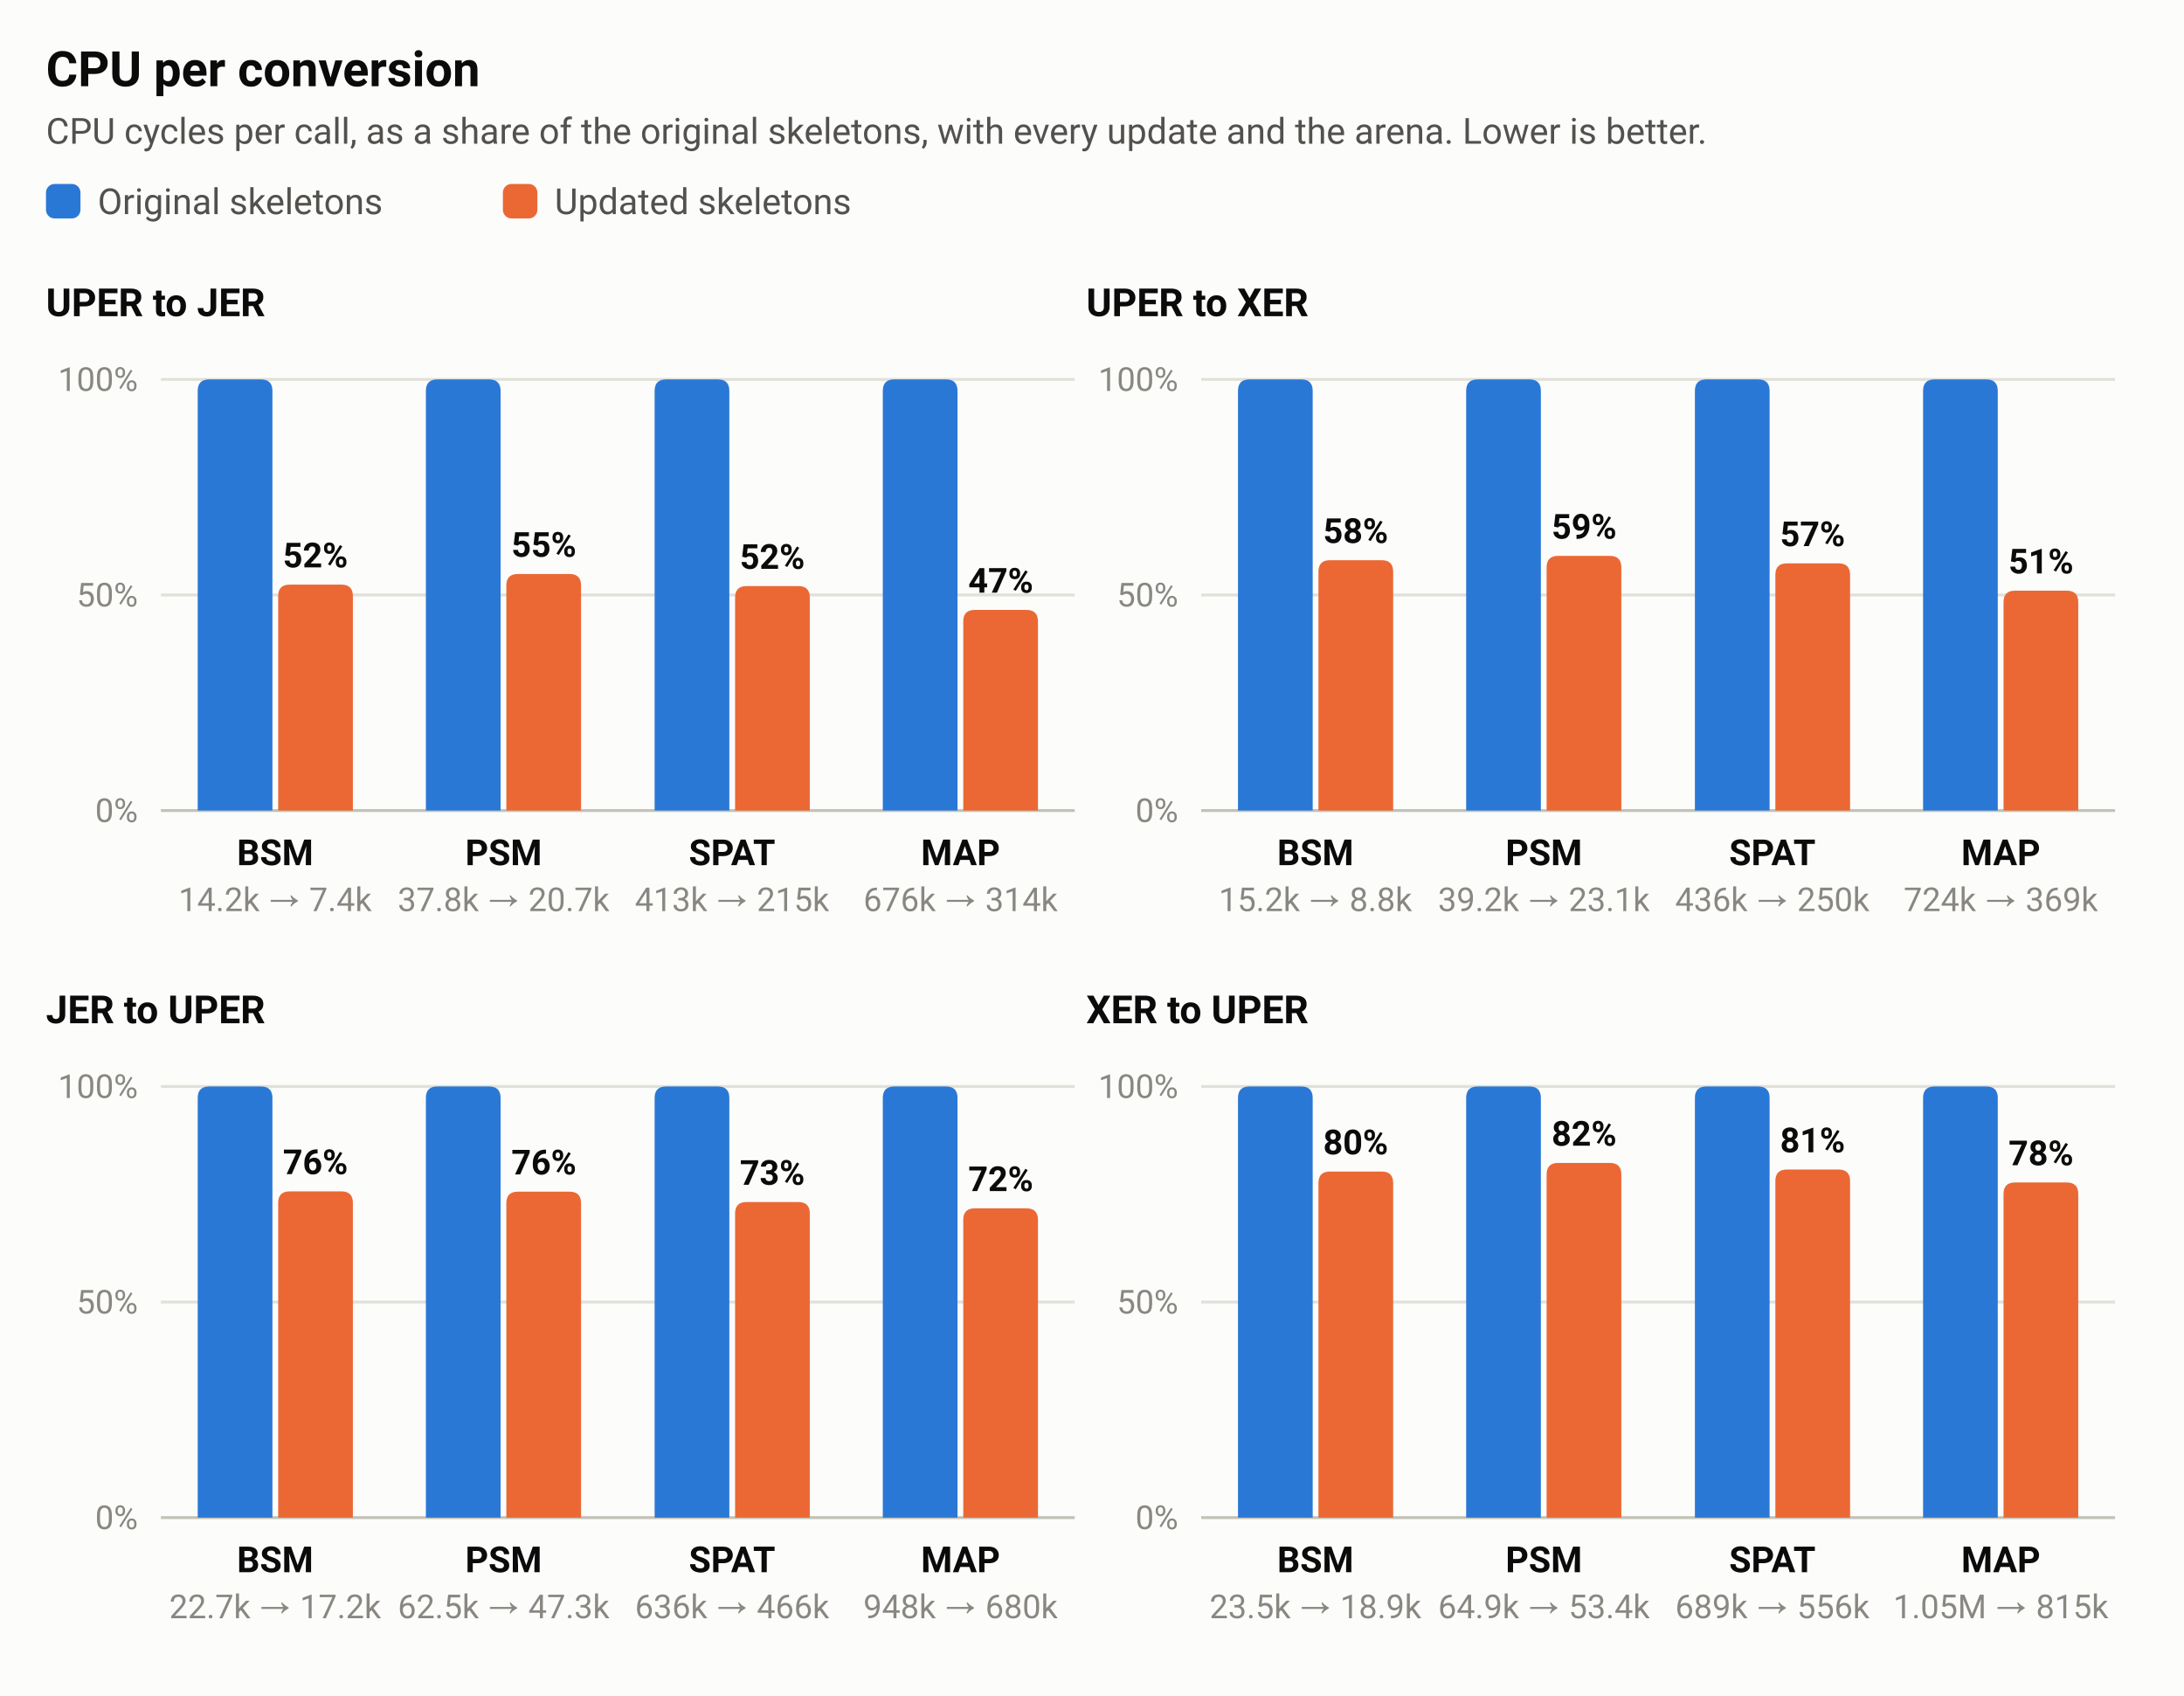
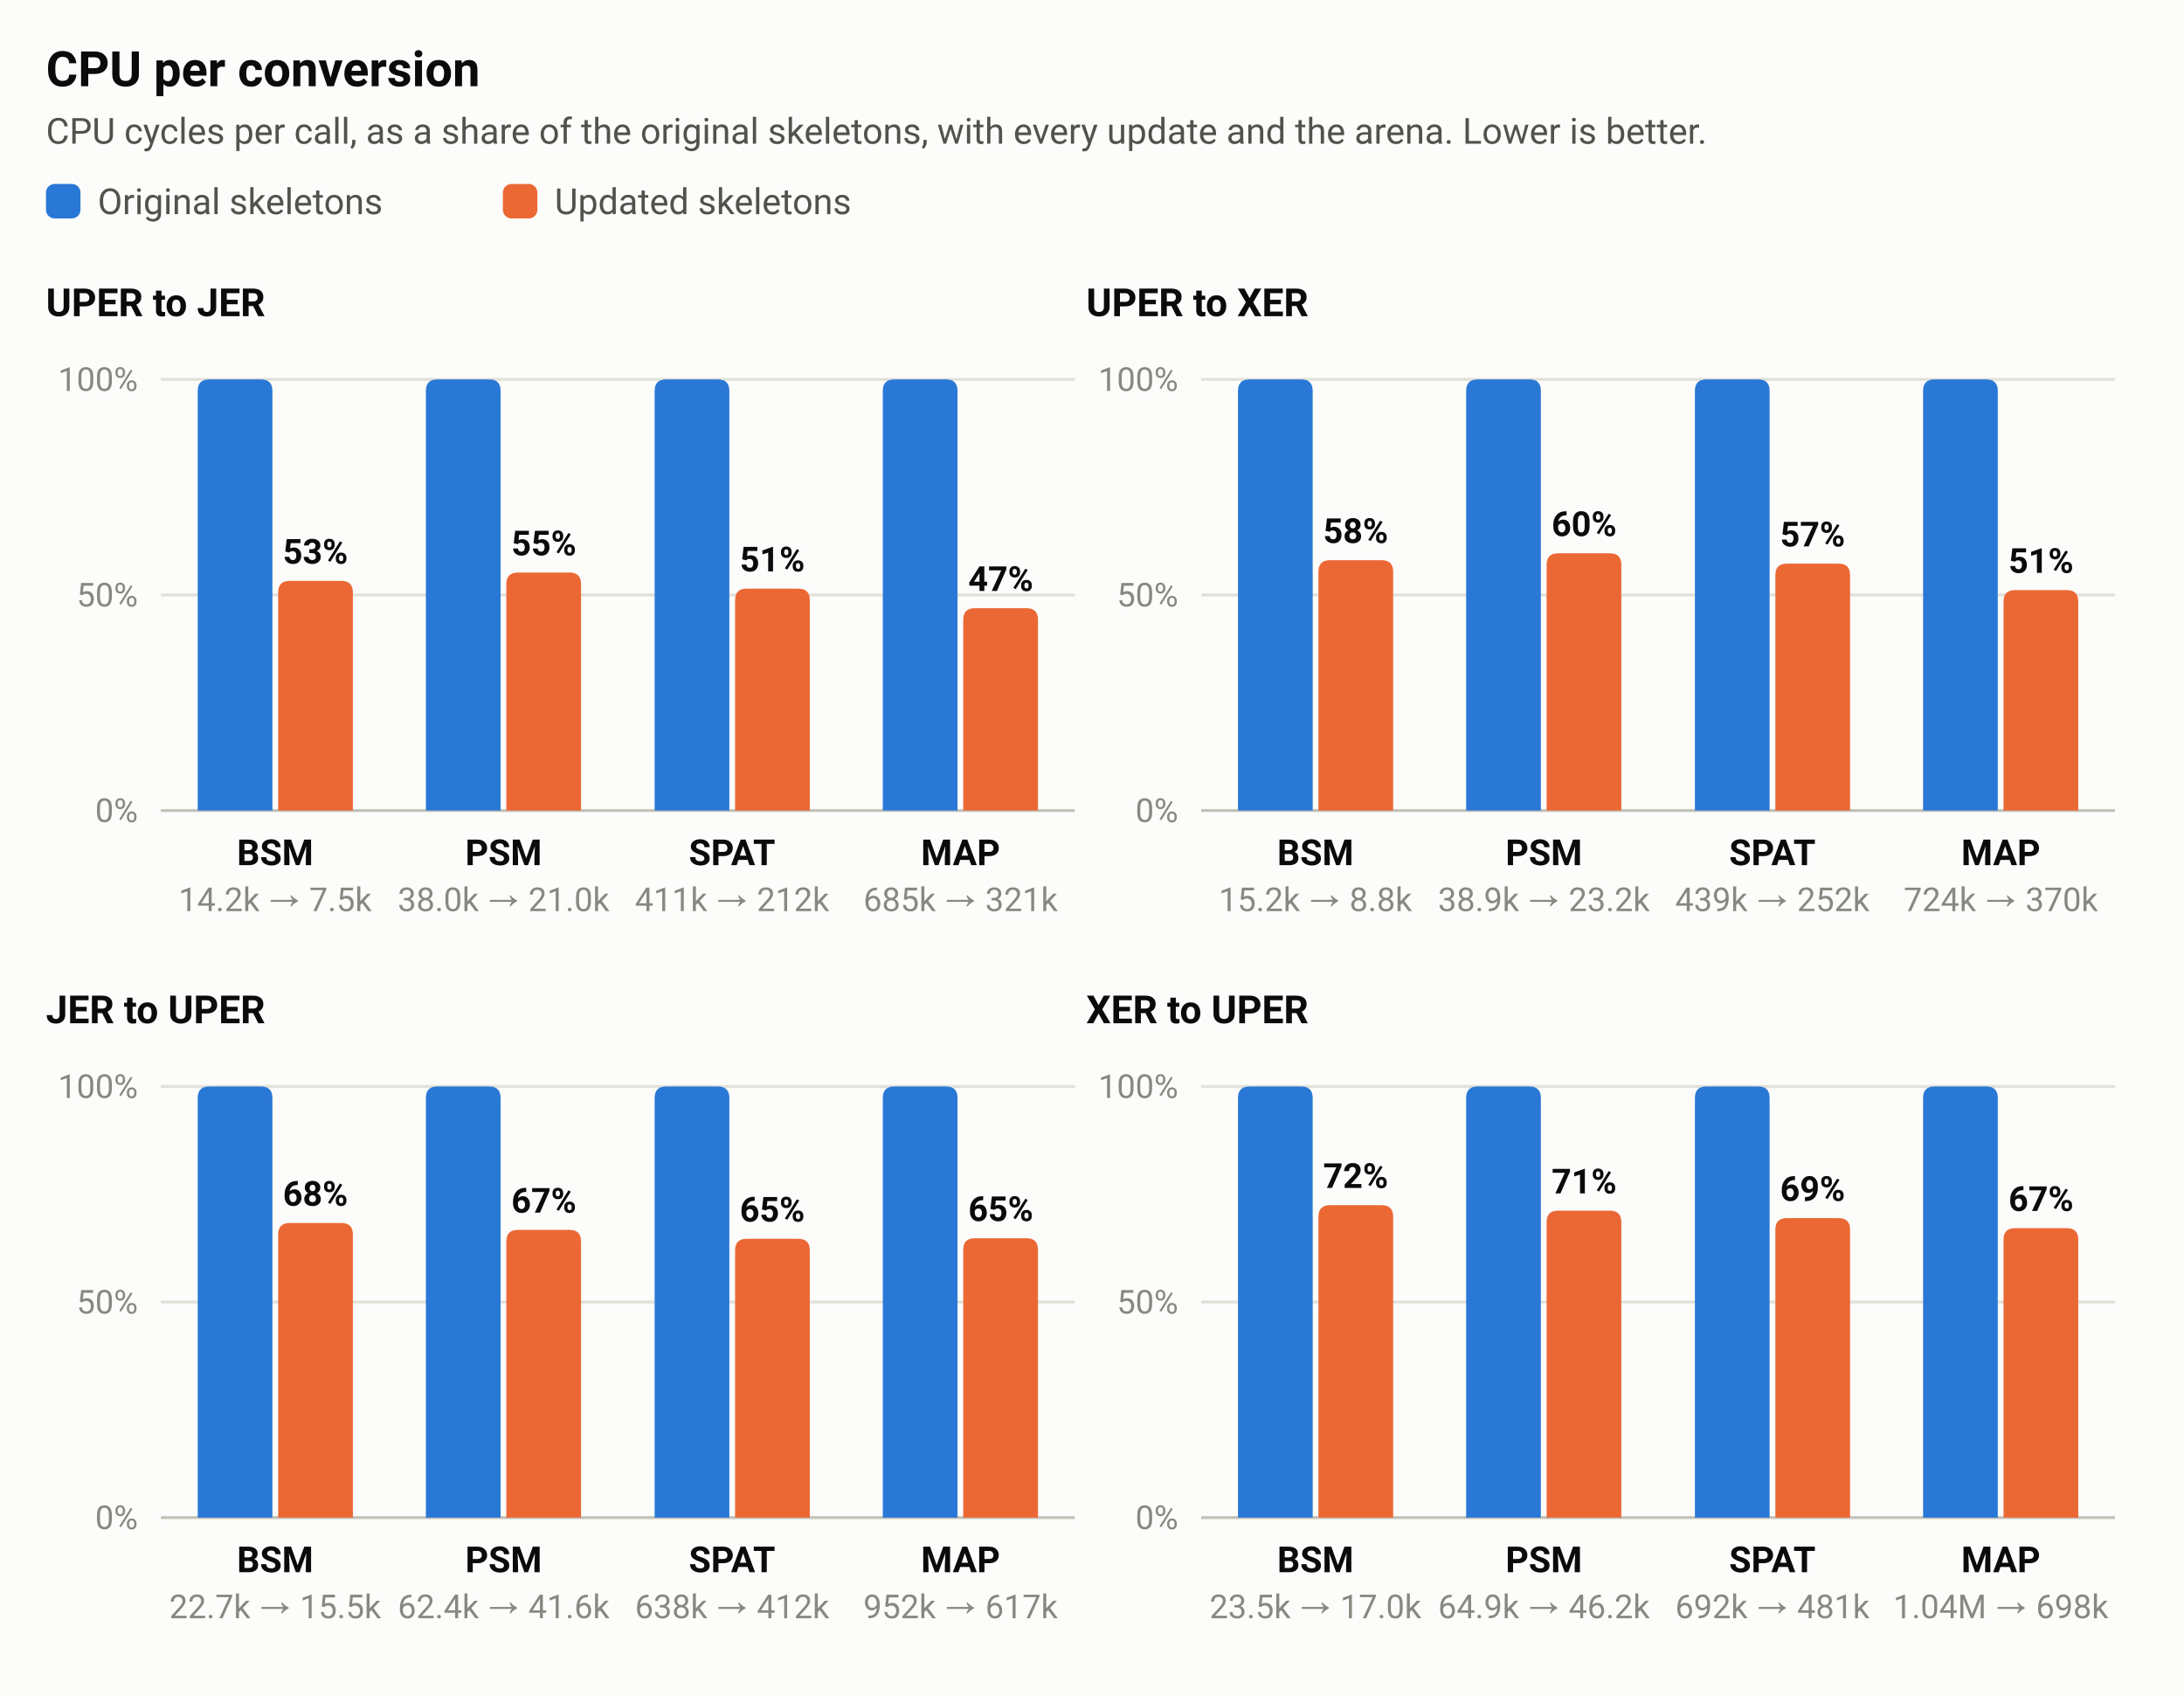
<svg xmlns="http://www.w3.org/2000/svg" viewBox="0 0 760 590" width="760" height="590" font-family="system-ui, -apple-system, 'Segoe UI', Roboto, Helvetica, Arial, sans-serif" role="img" aria-labelledby="t d">
  <rect width="760" height="590" fill="#fcfcfb" />
  <text x="16" y="30" font-size="17" font-weight="600" fill="#0b0b0b">CPU per conversion</text>
  <text x="16" y="50" font-size="12.5" fill="#52514e">CPU cycles per call, as a share of the original skeletons, with every update and the arena. Lower is better.</text>
  <rect x="16" y="64" width="12" height="12" rx="3" fill="#2a78d6" />
  <text x="34" y="74.5" font-size="12.5" fill="#52514e">Original skeletons</text>
  <rect x="175.0" y="64" width="12" height="12" rx="3" fill="#eb6834" />
  <text x="193.0" y="74.5" font-size="12.5" fill="#52514e">Updated skeletons</text>
  <text x="16" y="110" font-size="13.5" font-weight="600" fill="#0b0b0b">UPER to JER</text>
  <line x1="56" x2="374" y1="282.0" y2="282.0" stroke="#c3c2b7" />
  <text x="48" y="286.0" font-size="11.5" fill="#898781" text-anchor="end">0%</text>
  <line x1="56" x2="374" y1="207.0" y2="207.0" stroke="#e1e0d9" />
  <text x="48" y="211.0" font-size="11.5" fill="#898781" text-anchor="end">50%</text>
  <line x1="56" x2="374" y1="132.0" y2="132.0" stroke="#e1e0d9" />
  <text x="48" y="136.0" font-size="11.5" fill="#898781" text-anchor="end">100%</text>
  <path d="M68.8,282.0 V136.0 Q68.8,132.0 72.8,132.0 H90.8 Q94.8,132.0 94.8,136.0 V282.0 Z" fill="#2a78d6" />
-   <path d="M96.8,282.0 V207.4 Q96.8,203.4 100.8,203.4 H118.8 Q122.8,203.4 122.8,207.4 V282.0 Z" fill="#eb6834" />
-   <text x="109.75" y="197.4" font-size="12" font-weight="600" fill="#0b0b0b" text-anchor="middle">52%</text>
+   <path d="M96.8,282.0 V206.1 Q96.8,202.1 100.8,202.1 H118.8 Q122.8,202.1 122.8,206.1 V282.0 Z" fill="#eb6834" />
+   <text x="109.75" y="196.1" font-size="12" font-weight="600" fill="#0b0b0b" text-anchor="middle">53%</text>
  <text x="95.75" y="301" font-size="12.5" font-weight="600" fill="#0b0b0b" text-anchor="middle">BSM</text>
-   <text x="95.75" y="317" font-size="11.5" fill="#898781" text-anchor="middle">14.2k → 7.4k</text>
+   <text x="95.75" y="317" font-size="11.5" fill="#898781" text-anchor="middle">14.2k → 7.5k</text>
  <path d="M148.2,282.0 V136.0 Q148.2,132.0 152.2,132.0 H170.2 Q174.2,132.0 174.2,136.0 V282.0 Z" fill="#2a78d6" />
-   <path d="M176.2,282.0 V203.7 Q176.2,199.7 180.2,199.7 H198.2 Q202.2,199.7 202.2,203.7 V282.0 Z" fill="#eb6834" />
-   <text x="189.25" y="193.7" font-size="12" font-weight="600" fill="#0b0b0b" text-anchor="middle">55%</text>
+   <path d="M176.2,282.0 V203.2 Q176.2,199.2 180.2,199.2 H198.2 Q202.2,199.2 202.2,203.2 V282.0 Z" fill="#eb6834" />
+   <text x="189.25" y="193.2" font-size="12" font-weight="600" fill="#0b0b0b" text-anchor="middle">55%</text>
  <text x="175.25" y="301" font-size="12.5" font-weight="600" fill="#0b0b0b" text-anchor="middle">PSM</text>
-   <text x="175.25" y="317" font-size="11.5" fill="#898781" text-anchor="middle">37.8k → 20.7k</text>
+   <text x="175.25" y="317" font-size="11.5" fill="#898781" text-anchor="middle">38.0k → 21.0k</text>
  <path d="M227.8,282.0 V136.0 Q227.8,132.0 231.8,132.0 H249.8 Q253.8,132.0 253.8,136.0 V282.0 Z" fill="#2a78d6" />
-   <path d="M255.8,282.0 V207.9 Q255.8,203.9 259.8,203.9 H277.8 Q281.8,203.9 281.8,207.9 V282.0 Z" fill="#eb6834" />
-   <text x="268.75" y="197.9" font-size="12" font-weight="600" fill="#0b0b0b" text-anchor="middle">52%</text>
+   <path d="M255.8,282.0 V208.8 Q255.8,204.8 259.8,204.8 H277.8 Q281.8,204.8 281.8,208.8 V282.0 Z" fill="#eb6834" />
+   <text x="268.75" y="198.8" font-size="12" font-weight="600" fill="#0b0b0b" text-anchor="middle">51%</text>
  <text x="254.75" y="301" font-size="12.5" font-weight="600" fill="#0b0b0b" text-anchor="middle">SPAT</text>
-   <text x="254.75" y="317" font-size="11.5" fill="#898781" text-anchor="middle">413k → 215k</text>
+   <text x="254.75" y="317" font-size="11.5" fill="#898781" text-anchor="middle">411k → 212k</text>
  <path d="M307.2,282.0 V136.0 Q307.2,132.0 311.2,132.0 H329.2 Q333.2,132.0 333.2,136.0 V282.0 Z" fill="#2a78d6" />
-   <path d="M335.2,282.0 V216.2 Q335.2,212.2 339.2,212.2 H357.2 Q361.2,212.2 361.2,216.2 V282.0 Z" fill="#eb6834" />
-   <text x="348.25" y="206.2" font-size="12" font-weight="600" fill="#0b0b0b" text-anchor="middle">47%</text>
+   <path d="M335.2,282.0 V215.6 Q335.2,211.6 339.2,211.6 H357.2 Q361.2,211.6 361.2,215.6 V282.0 Z" fill="#eb6834" />
+   <text x="348.25" y="205.6" font-size="12" font-weight="600" fill="#0b0b0b" text-anchor="middle">47%</text>
  <text x="334.25" y="301" font-size="12.5" font-weight="600" fill="#0b0b0b" text-anchor="middle">MAP</text>
-   <text x="334.25" y="317" font-size="11.5" fill="#898781" text-anchor="middle">676k → 314k</text>
+   <text x="334.25" y="317" font-size="11.5" fill="#898781" text-anchor="middle">685k → 321k</text>
  <text x="378" y="110" font-size="13.5" font-weight="600" fill="#0b0b0b">UPER to XER</text>
  <line x1="418" x2="736" y1="282.0" y2="282.0" stroke="#c3c2b7" />
  <text x="410" y="286.0" font-size="11.5" fill="#898781" text-anchor="end">0%</text>
  <line x1="418" x2="736" y1="207.0" y2="207.0" stroke="#e1e0d9" />
  <text x="410" y="211.0" font-size="11.5" fill="#898781" text-anchor="end">50%</text>
  <line x1="418" x2="736" y1="132.0" y2="132.0" stroke="#e1e0d9" />
  <text x="410" y="136.0" font-size="11.5" fill="#898781" text-anchor="end">100%</text>
  <path d="M430.8,282.0 V136.0 Q430.8,132.0 434.8,132.0 H452.8 Q456.8,132.0 456.8,136.0 V282.0 Z" fill="#2a78d6" />
  <path d="M458.8,282.0 V198.9 Q458.8,194.9 462.8,194.9 H480.8 Q484.8,194.9 484.8,198.9 V282.0 Z" fill="#eb6834" />
  <text x="471.75" y="188.9" font-size="12" font-weight="600" fill="#0b0b0b" text-anchor="middle">58%</text>
  <text x="457.75" y="301" font-size="12.5" font-weight="600" fill="#0b0b0b" text-anchor="middle">BSM</text>
  <text x="457.75" y="317" font-size="11.5" fill="#898781" text-anchor="middle">15.2k → 8.8k</text>
  <path d="M510.2,282.0 V136.0 Q510.2,132.0 514.2,132.0 H532.2 Q536.2,132.0 536.2,136.0 V282.0 Z" fill="#2a78d6" />
-   <path d="M538.2,282.0 V197.4 Q538.2,193.4 542.2,193.4 H560.2 Q564.2,193.4 564.2,197.4 V282.0 Z" fill="#eb6834" />
-   <text x="551.25" y="187.4" font-size="12" font-weight="600" fill="#0b0b0b" text-anchor="middle">59%</text>
+   <path d="M538.2,282.0 V196.5 Q538.2,192.5 542.2,192.5 H560.2 Q564.2,192.5 564.2,196.5 V282.0 Z" fill="#eb6834" />
+   <text x="551.25" y="186.5" font-size="12" font-weight="600" fill="#0b0b0b" text-anchor="middle">60%</text>
  <text x="537.25" y="301" font-size="12.5" font-weight="600" fill="#0b0b0b" text-anchor="middle">PSM</text>
-   <text x="537.25" y="317" font-size="11.5" fill="#898781" text-anchor="middle">39.2k → 23.1k</text>
+   <text x="537.25" y="317" font-size="11.5" fill="#898781" text-anchor="middle">38.9k → 23.2k</text>
  <path d="M589.8,282.0 V136.0 Q589.8,132.0 593.8,132.0 H611.8 Q615.8,132.0 615.8,136.0 V282.0 Z" fill="#2a78d6" />
-   <path d="M617.8,282.0 V200.0 Q617.8,196.0 621.8,196.0 H639.8 Q643.8,196.0 643.8,200.0 V282.0 Z" fill="#eb6834" />
-   <text x="630.75" y="190.0" font-size="12" font-weight="600" fill="#0b0b0b" text-anchor="middle">57%</text>
+   <path d="M617.8,282.0 V200.1 Q617.8,196.1 621.8,196.1 H639.8 Q643.8,196.1 643.8,200.1 V282.0 Z" fill="#eb6834" />
+   <text x="630.75" y="190.1" font-size="12" font-weight="600" fill="#0b0b0b" text-anchor="middle">57%</text>
  <text x="616.75" y="301" font-size="12.5" font-weight="600" fill="#0b0b0b" text-anchor="middle">SPAT</text>
-   <text x="616.75" y="317" font-size="11.5" fill="#898781" text-anchor="middle">436k → 250k</text>
+   <text x="616.75" y="317" font-size="11.5" fill="#898781" text-anchor="middle">439k → 252k</text>
  <path d="M669.2,282.0 V136.0 Q669.2,132.0 673.2,132.0 H691.2 Q695.2,132.0 695.2,136.0 V282.0 Z" fill="#2a78d6" />
-   <path d="M697.2,282.0 V209.5 Q697.2,205.5 701.2,205.5 H719.2 Q723.2,205.5 723.2,209.5 V282.0 Z" fill="#eb6834" />
-   <text x="710.25" y="199.5" font-size="12" font-weight="600" fill="#0b0b0b" text-anchor="middle">51%</text>
+   <path d="M697.2,282.0 V209.3 Q697.2,205.3 701.2,205.3 H719.2 Q723.2,205.3 723.2,209.3 V282.0 Z" fill="#eb6834" />
+   <text x="710.25" y="199.3" font-size="12" font-weight="600" fill="#0b0b0b" text-anchor="middle">51%</text>
  <text x="696.25" y="301" font-size="12.5" font-weight="600" fill="#0b0b0b" text-anchor="middle">MAP</text>
-   <text x="696.25" y="317" font-size="11.5" fill="#898781" text-anchor="middle">724k → 369k</text>
+   <text x="696.25" y="317" font-size="11.5" fill="#898781" text-anchor="middle">724k → 370k</text>
  <text x="16" y="356" font-size="13.5" font-weight="600" fill="#0b0b0b">JER to UPER</text>
  <line x1="56" x2="374" y1="528.0" y2="528.0" stroke="#c3c2b7" />
  <text x="48" y="532.0" font-size="11.5" fill="#898781" text-anchor="end">0%</text>
  <line x1="56" x2="374" y1="453.0" y2="453.0" stroke="#e1e0d9" />
  <text x="48" y="457.0" font-size="11.5" fill="#898781" text-anchor="end">50%</text>
  <line x1="56" x2="374" y1="378.0" y2="378.0" stroke="#e1e0d9" />
  <text x="48" y="382.0" font-size="11.5" fill="#898781" text-anchor="end">100%</text>
  <path d="M68.8,528.0 V382.0 Q68.8,378.0 72.8,378.0 H90.8 Q94.8,378.0 94.8,382.0 V528.0 Z" fill="#2a78d6" />
-   <path d="M96.8,528.0 V418.5 Q96.8,414.5 100.8,414.5 H118.8 Q122.8,414.5 122.8,418.5 V528.0 Z" fill="#eb6834" />
-   <text x="109.75" y="408.5" font-size="12" font-weight="600" fill="#0b0b0b" text-anchor="middle">76%</text>
+   <path d="M96.8,528.0 V429.5 Q96.8,425.5 100.8,425.5 H118.8 Q122.8,425.5 122.8,429.5 V528.0 Z" fill="#eb6834" />
+   <text x="109.75" y="419.5" font-size="12" font-weight="600" fill="#0b0b0b" text-anchor="middle">68%</text>
  <text x="95.75" y="547" font-size="12.5" font-weight="600" fill="#0b0b0b" text-anchor="middle">BSM</text>
-   <text x="95.75" y="563" font-size="11.5" fill="#898781" text-anchor="middle">22.7k → 17.2k</text>
+   <text x="95.75" y="563" font-size="11.5" fill="#898781" text-anchor="middle">22.7k → 15.5k</text>
  <path d="M148.2,528.0 V382.0 Q148.2,378.0 152.2,378.0 H170.2 Q174.2,378.0 174.2,382.0 V528.0 Z" fill="#2a78d6" />
-   <path d="M176.2,528.0 V418.6 Q176.2,414.6 180.2,414.6 H198.2 Q202.2,414.6 202.2,418.6 V528.0 Z" fill="#eb6834" />
-   <text x="189.25" y="408.6" font-size="12" font-weight="600" fill="#0b0b0b" text-anchor="middle">76%</text>
+   <path d="M176.2,528.0 V431.9 Q176.2,427.9 180.2,427.9 H198.2 Q202.2,427.9 202.2,431.9 V528.0 Z" fill="#eb6834" />
+   <text x="189.25" y="421.9" font-size="12" font-weight="600" fill="#0b0b0b" text-anchor="middle">67%</text>
  <text x="175.25" y="547" font-size="12.5" font-weight="600" fill="#0b0b0b" text-anchor="middle">PSM</text>
-   <text x="175.25" y="563" font-size="11.5" fill="#898781" text-anchor="middle">62.5k → 47.3k</text>
+   <text x="175.25" y="563" font-size="11.5" fill="#898781" text-anchor="middle">62.4k → 41.6k</text>
  <path d="M227.8,528.0 V382.0 Q227.8,378.0 231.8,378.0 H249.8 Q253.8,378.0 253.8,382.0 V528.0 Z" fill="#2a78d6" />
-   <path d="M255.8,528.0 V422.2 Q255.8,418.2 259.8,418.2 H277.8 Q281.8,418.2 281.8,422.2 V528.0 Z" fill="#eb6834" />
-   <text x="268.75" y="412.2" font-size="12" font-weight="600" fill="#0b0b0b" text-anchor="middle">73%</text>
+   <path d="M255.8,528.0 V435.0 Q255.8,431.0 259.8,431.0 H277.8 Q281.8,431.0 281.8,435.0 V528.0 Z" fill="#eb6834" />
+   <text x="268.75" y="425.0" font-size="12" font-weight="600" fill="#0b0b0b" text-anchor="middle">65%</text>
  <text x="254.75" y="547" font-size="12.5" font-weight="600" fill="#0b0b0b" text-anchor="middle">SPAT</text>
-   <text x="254.75" y="563" font-size="11.5" fill="#898781" text-anchor="middle">636k → 466k</text>
+   <text x="254.75" y="563" font-size="11.5" fill="#898781" text-anchor="middle">638k → 412k</text>
  <path d="M307.2,528.0 V382.0 Q307.2,378.0 311.2,378.0 H329.2 Q333.2,378.0 333.2,382.0 V528.0 Z" fill="#2a78d6" />
-   <path d="M335.2,528.0 V424.4 Q335.2,420.4 339.2,420.4 H357.2 Q361.2,420.4 361.2,424.4 V528.0 Z" fill="#eb6834" />
-   <text x="348.25" y="414.4" font-size="12" font-weight="600" fill="#0b0b0b" text-anchor="middle">72%</text>
+   <path d="M335.2,528.0 V434.8 Q335.2,430.8 339.2,430.8 H357.2 Q361.2,430.8 361.2,434.8 V528.0 Z" fill="#eb6834" />
+   <text x="348.25" y="424.8" font-size="12" font-weight="600" fill="#0b0b0b" text-anchor="middle">65%</text>
  <text x="334.25" y="547" font-size="12.5" font-weight="600" fill="#0b0b0b" text-anchor="middle">MAP</text>
-   <text x="334.25" y="563" font-size="11.5" fill="#898781" text-anchor="middle">948k → 680k</text>
+   <text x="334.25" y="563" font-size="11.5" fill="#898781" text-anchor="middle">952k → 617k</text>
  <text x="378" y="356" font-size="13.5" font-weight="600" fill="#0b0b0b">XER to UPER</text>
  <line x1="418" x2="736" y1="528.0" y2="528.0" stroke="#c3c2b7" />
  <text x="410" y="532.0" font-size="11.5" fill="#898781" text-anchor="end">0%</text>
  <line x1="418" x2="736" y1="453.0" y2="453.0" stroke="#e1e0d9" />
  <text x="410" y="457.0" font-size="11.5" fill="#898781" text-anchor="end">50%</text>
  <line x1="418" x2="736" y1="378.0" y2="378.0" stroke="#e1e0d9" />
  <text x="410" y="382.0" font-size="11.5" fill="#898781" text-anchor="end">100%</text>
  <path d="M430.8,528.0 V382.0 Q430.8,378.0 434.8,378.0 H452.8 Q456.8,378.0 456.8,382.0 V528.0 Z" fill="#2a78d6" />
-   <path d="M458.8,528.0 V411.6 Q458.8,407.6 462.8,407.6 H480.8 Q484.8,407.6 484.8,411.6 V528.0 Z" fill="#eb6834" />
-   <text x="471.75" y="401.6" font-size="12" font-weight="600" fill="#0b0b0b" text-anchor="middle">80%</text>
+   <path d="M458.8,528.0 V423.3 Q458.8,419.3 462.8,419.3 H480.8 Q484.8,419.3 484.8,423.3 V528.0 Z" fill="#eb6834" />
+   <text x="471.75" y="413.3" font-size="12" font-weight="600" fill="#0b0b0b" text-anchor="middle">72%</text>
  <text x="457.75" y="547" font-size="12.5" font-weight="600" fill="#0b0b0b" text-anchor="middle">BSM</text>
-   <text x="457.75" y="563" font-size="11.5" fill="#898781" text-anchor="middle">23.5k → 18.9k</text>
+   <text x="457.75" y="563" font-size="11.5" fill="#898781" text-anchor="middle">23.5k → 17.0k</text>
  <path d="M510.2,528.0 V382.0 Q510.2,378.0 514.2,378.0 H532.2 Q536.2,378.0 536.2,382.0 V528.0 Z" fill="#2a78d6" />
-   <path d="M538.2,528.0 V408.6 Q538.2,404.6 542.2,404.6 H560.2 Q564.2,404.6 564.2,408.6 V528.0 Z" fill="#eb6834" />
-   <text x="551.25" y="398.6" font-size="12" font-weight="600" fill="#0b0b0b" text-anchor="middle">82%</text>
+   <path d="M538.2,528.0 V425.2 Q538.2,421.2 542.2,421.2 H560.2 Q564.2,421.2 564.2,425.2 V528.0 Z" fill="#eb6834" />
+   <text x="551.25" y="415.2" font-size="12" font-weight="600" fill="#0b0b0b" text-anchor="middle">71%</text>
  <text x="537.25" y="547" font-size="12.5" font-weight="600" fill="#0b0b0b" text-anchor="middle">PSM</text>
-   <text x="537.25" y="563" font-size="11.5" fill="#898781" text-anchor="middle">64.9k → 53.4k</text>
+   <text x="537.25" y="563" font-size="11.5" fill="#898781" text-anchor="middle">64.9k → 46.2k</text>
  <path d="M589.8,528.0 V382.0 Q589.8,378.0 593.8,378.0 H611.8 Q615.8,378.0 615.8,382.0 V528.0 Z" fill="#2a78d6" />
-   <path d="M617.8,528.0 V410.9 Q617.8,406.9 621.8,406.9 H639.8 Q643.8,406.9 643.8,410.9 V528.0 Z" fill="#eb6834" />
-   <text x="630.75" y="400.9" font-size="12" font-weight="600" fill="#0b0b0b" text-anchor="middle">81%</text>
+   <path d="M617.8,528.0 V427.8 Q617.8,423.8 621.8,423.8 H639.8 Q643.8,423.8 643.8,427.8 V528.0 Z" fill="#eb6834" />
+   <text x="630.75" y="417.8" font-size="12" font-weight="600" fill="#0b0b0b" text-anchor="middle">69%</text>
  <text x="616.75" y="547" font-size="12.5" font-weight="600" fill="#0b0b0b" text-anchor="middle">SPAT</text>
-   <text x="616.75" y="563" font-size="11.5" fill="#898781" text-anchor="middle">689k → 556k</text>
+   <text x="616.75" y="563" font-size="11.5" fill="#898781" text-anchor="middle">692k → 481k</text>
  <path d="M669.2,528.0 V382.0 Q669.2,378.0 673.2,378.0 H691.2 Q695.2,378.0 695.2,382.0 V528.0 Z" fill="#2a78d6" />
-   <path d="M697.2,528.0 V415.4 Q697.2,411.4 701.2,411.4 H719.2 Q723.2,411.4 723.2,415.4 V528.0 Z" fill="#eb6834" />
-   <text x="710.25" y="405.4" font-size="12" font-weight="600" fill="#0b0b0b" text-anchor="middle">78%</text>
+   <path d="M697.2,528.0 V431.3 Q697.2,427.3 701.2,427.3 H719.2 Q723.2,427.3 723.2,431.3 V528.0 Z" fill="#eb6834" />
+   <text x="710.25" y="421.3" font-size="12" font-weight="600" fill="#0b0b0b" text-anchor="middle">67%</text>
  <text x="696.25" y="547" font-size="12.5" font-weight="600" fill="#0b0b0b" text-anchor="middle">MAP</text>
-   <text x="696.25" y="563" font-size="11.5" fill="#898781" text-anchor="middle">1.05M → 815k</text>
+   <text x="696.25" y="563" font-size="11.5" fill="#898781" text-anchor="middle">1.04M → 698k</text>
</svg>
